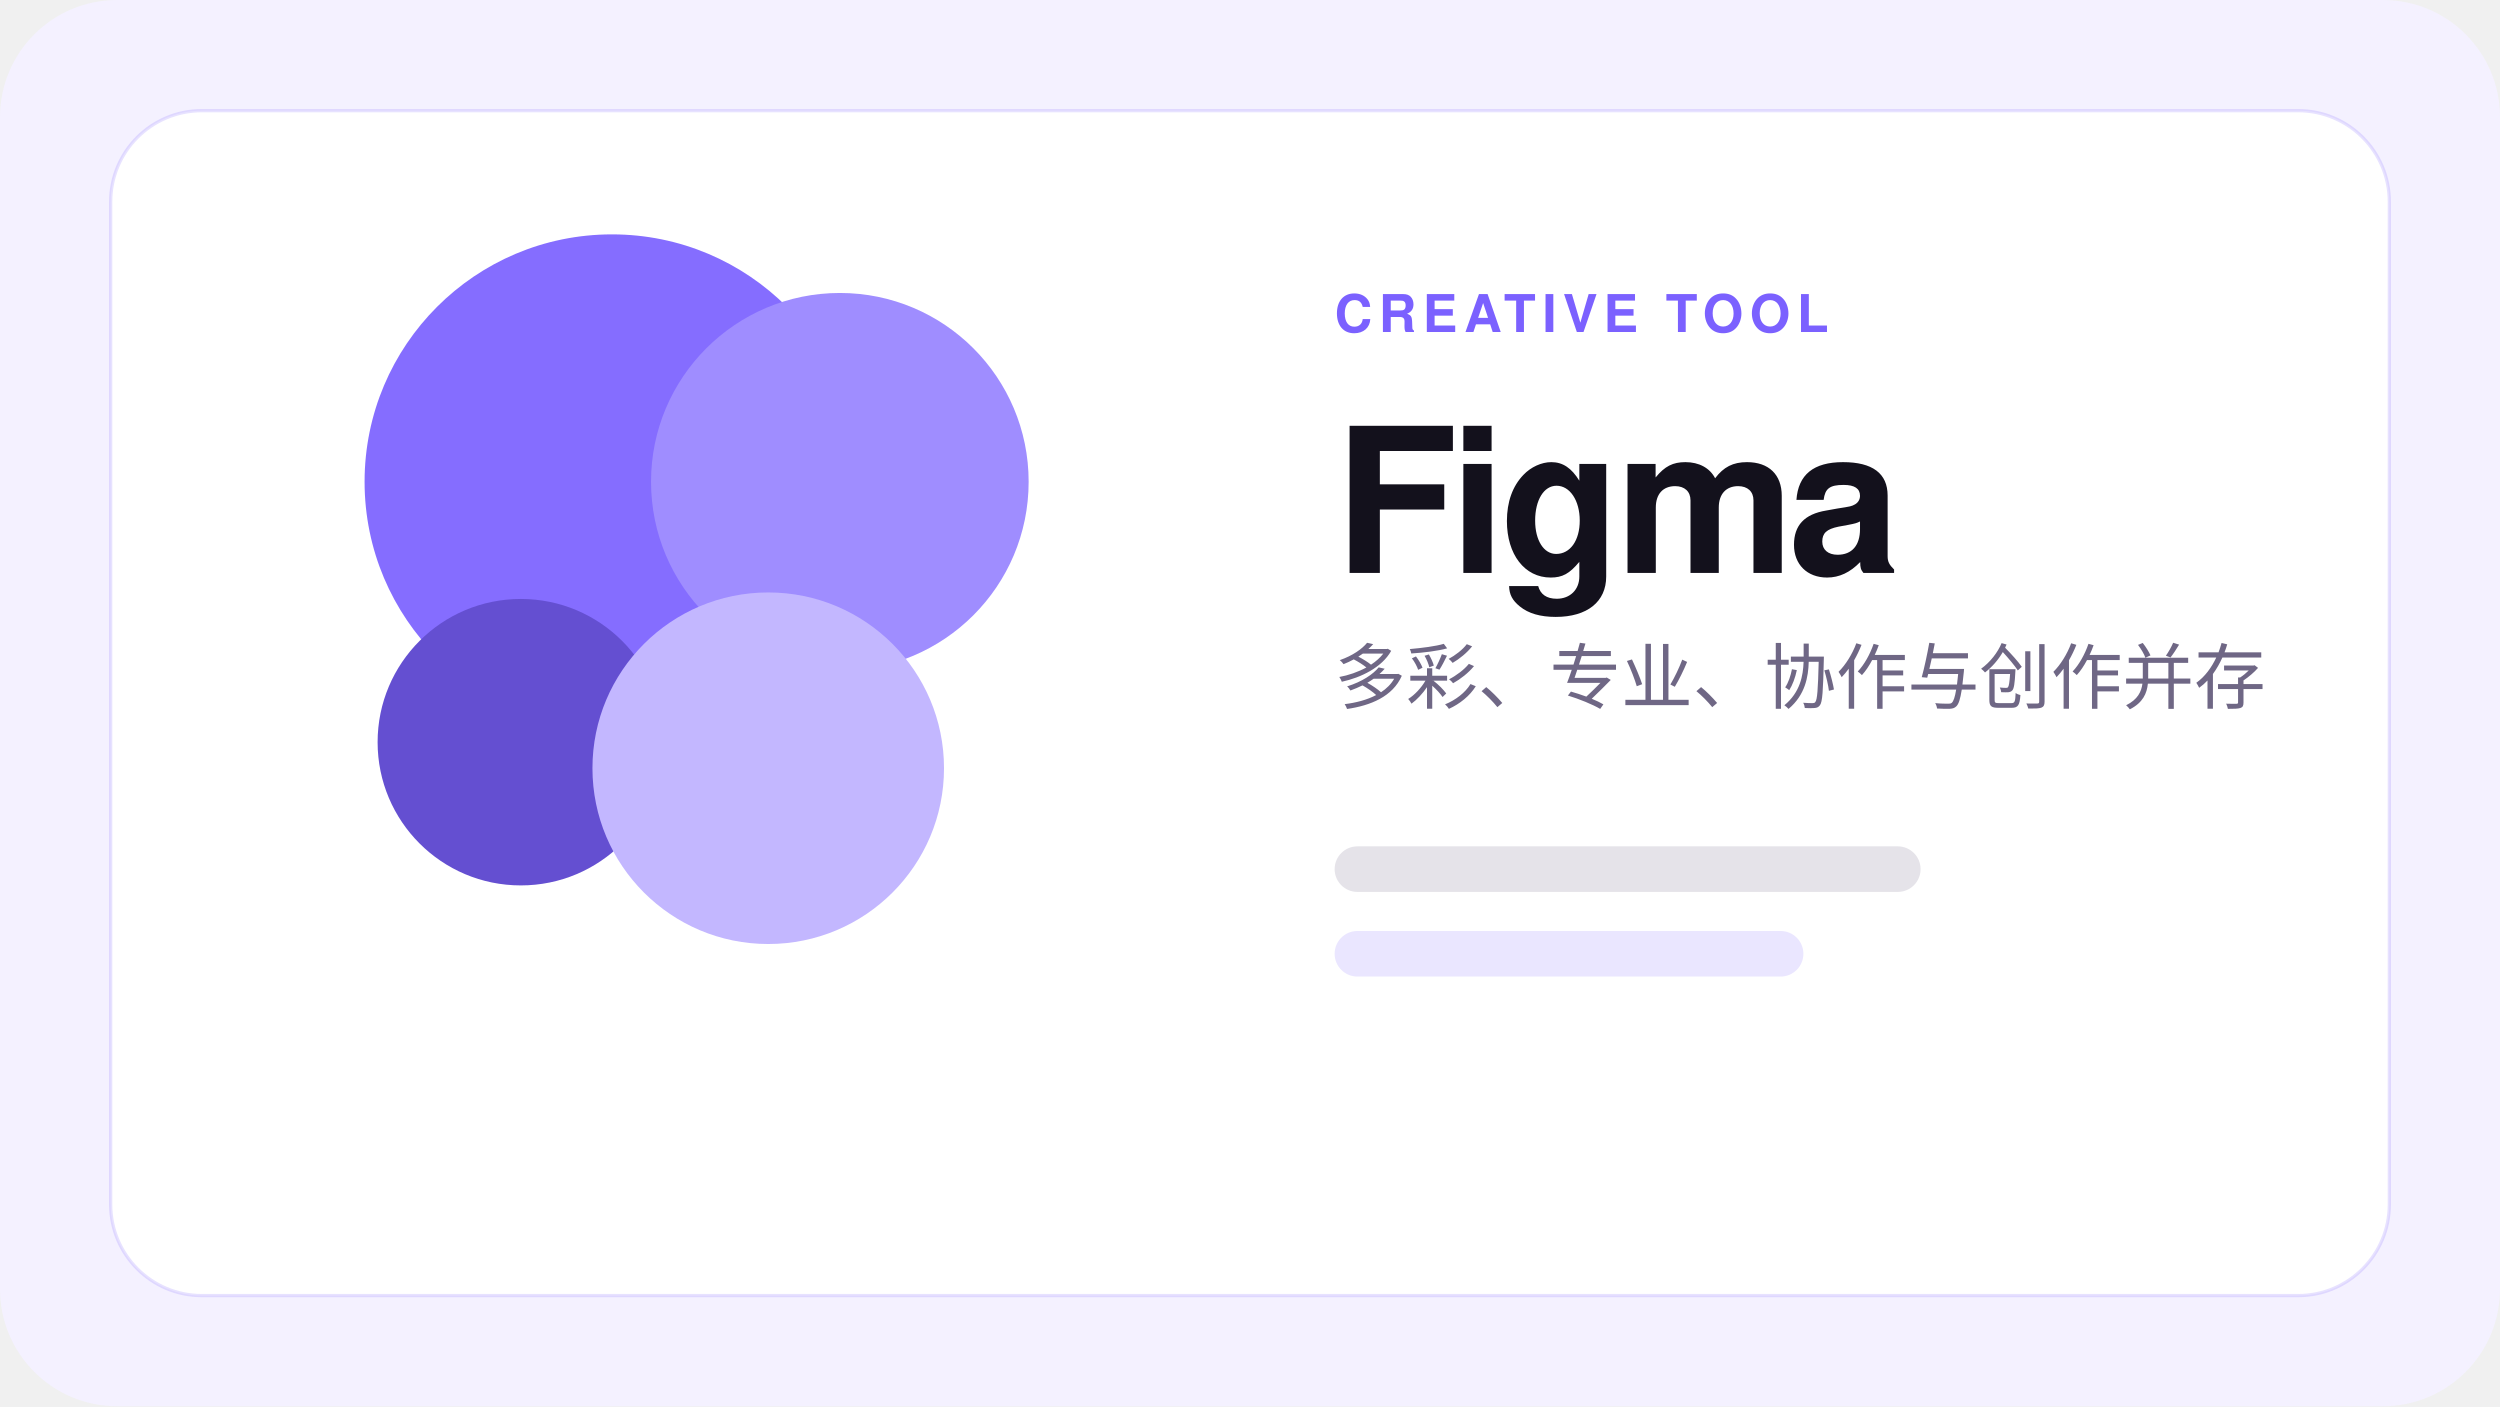
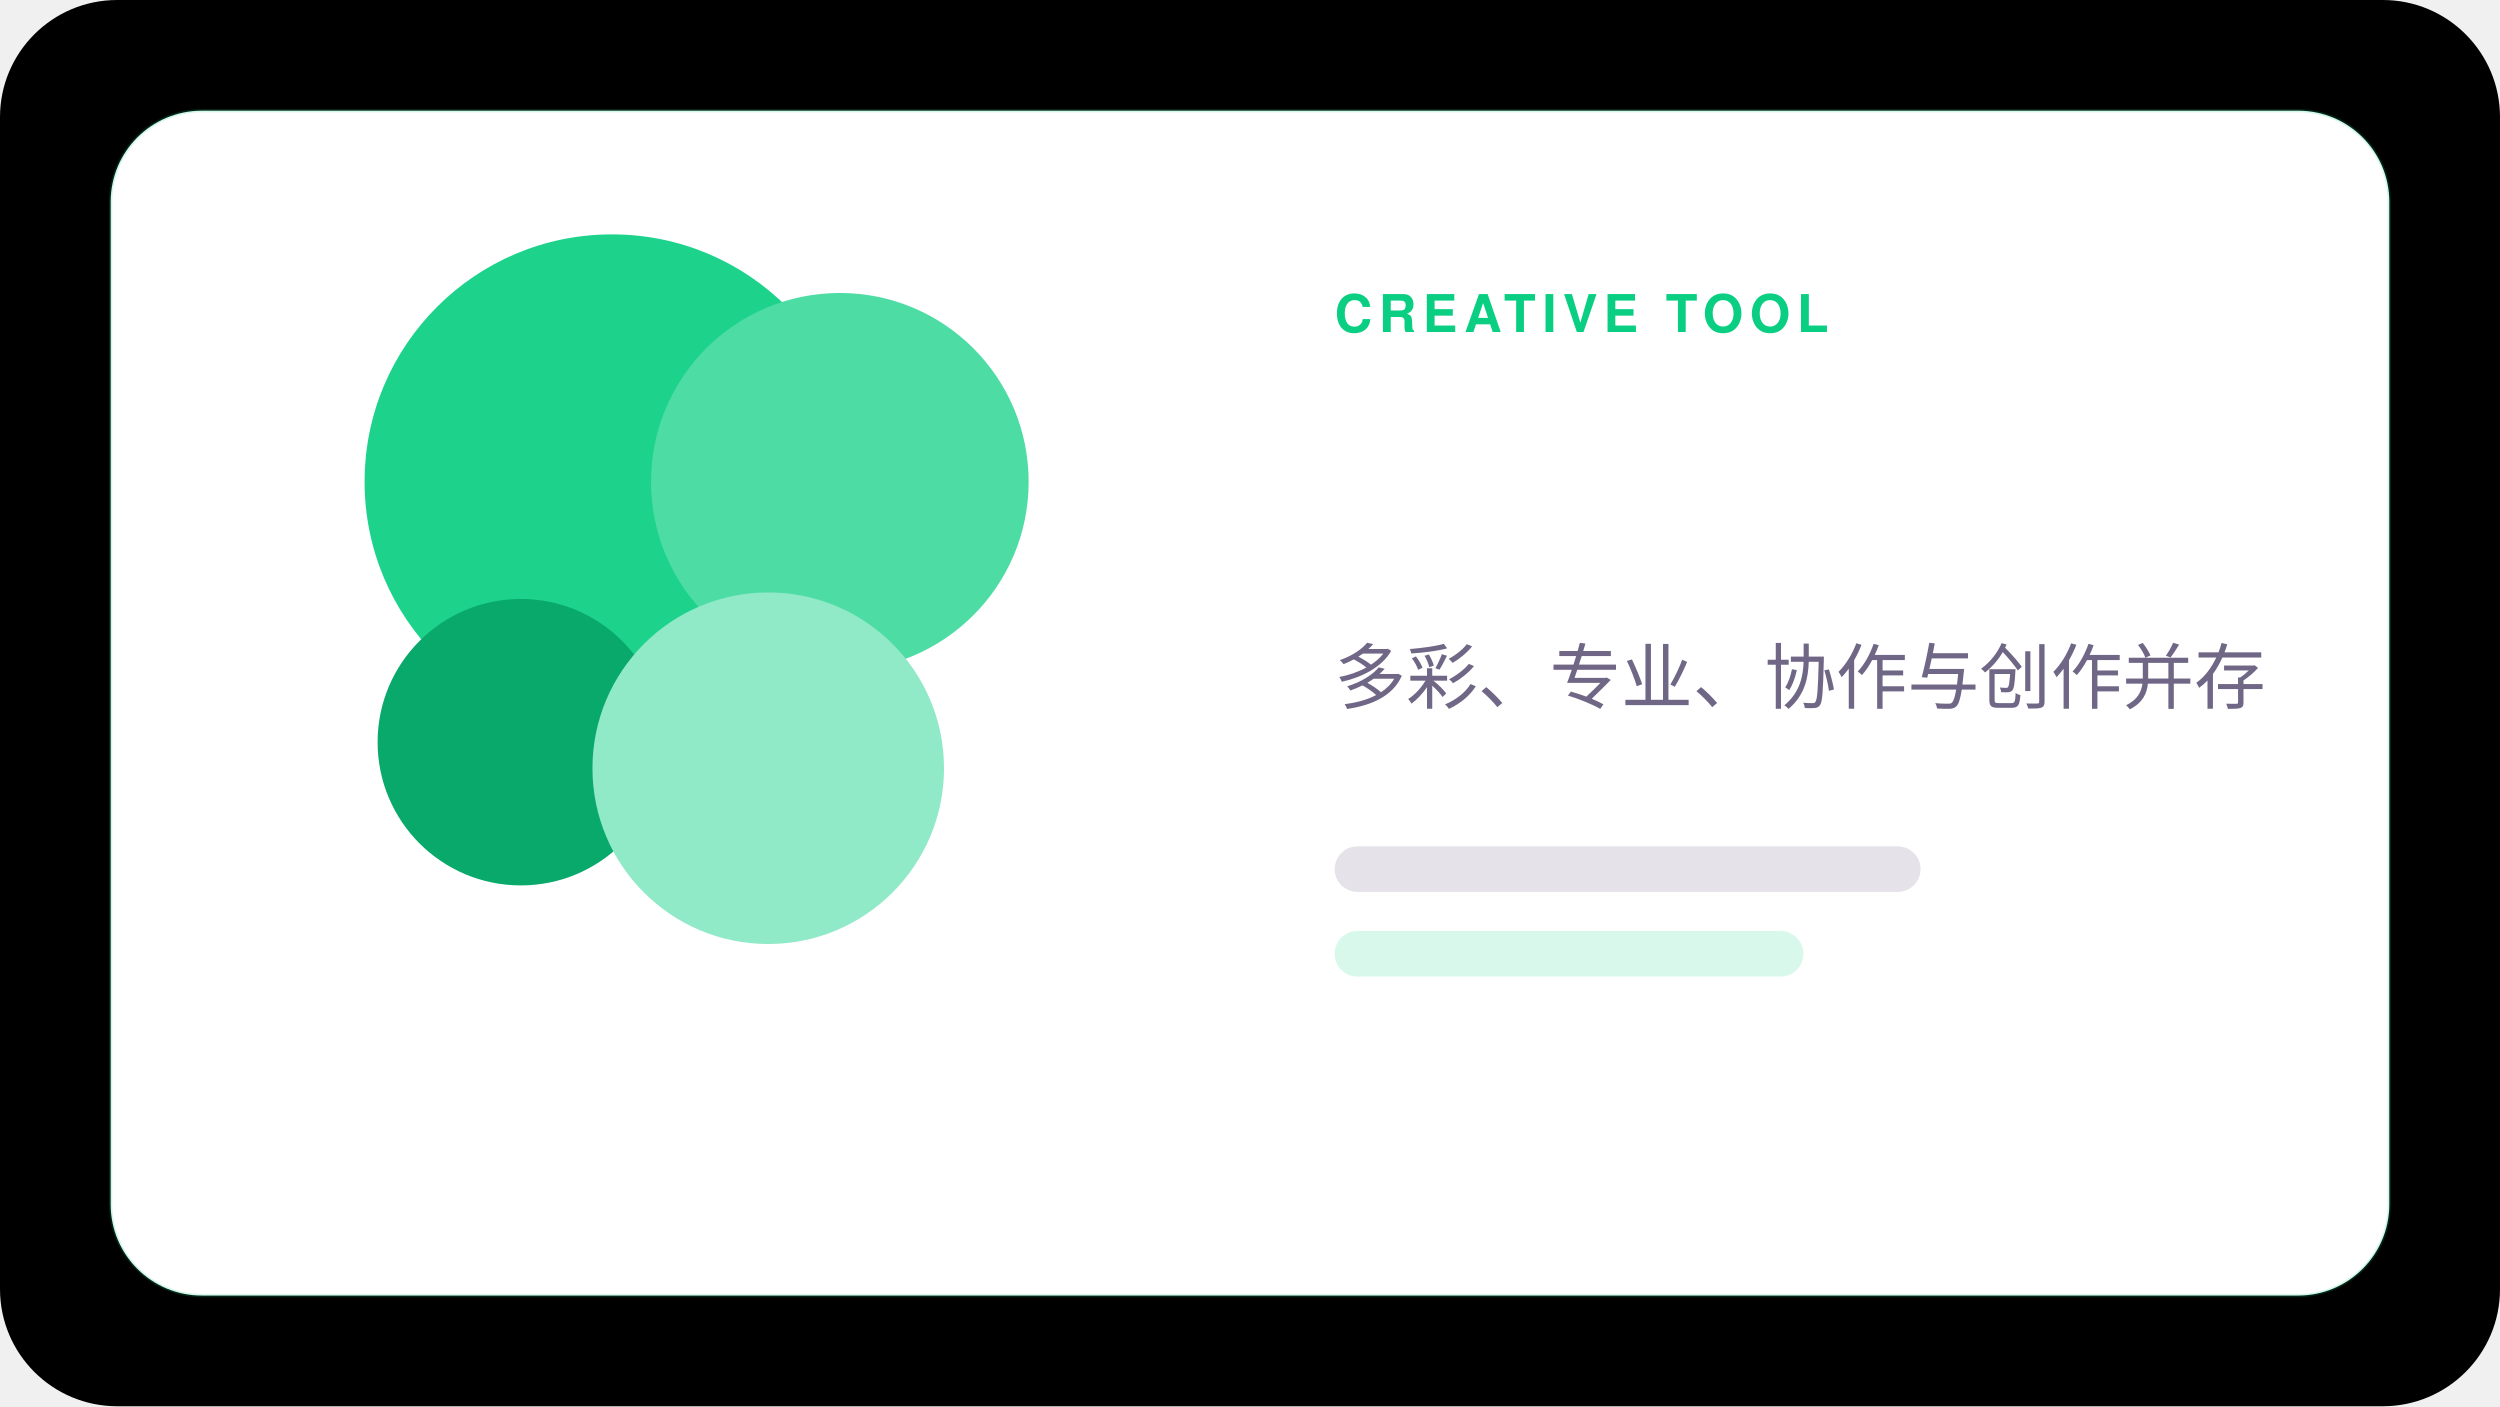
<svg xmlns="http://www.w3.org/2000/svg" width="768" height="432" viewBox="0 0 768 432" fill="none">
-   <rect width="768" height="432" rx="36" fill="#f4f1ff" />
-   <rect x="34" y="34" width="700" height="364" rx="28" fill="#ffffff" stroke="#7b61ff" stroke-opacity="0.18" />
-   <circle cx="188" cy="148" r="76" fill="#7b61ff" fill-opacity="0.92" />
-   <circle cx="258" cy="148" r="58" fill="#9f8dff" />
-   <circle cx="160" cy="228" r="44" fill="#644fd1" />
-   <circle cx="236" cy="236" r="54" fill="#c3b7ff" />
-   <text x="410" y="102" fill="#7b61ff" font-family="Helvetica, Arial, sans-serif" font-size="16" font-weight="700" letter-spacing="2">CREATIVE TOOL</text>
-   <text x="410" y="176" fill="#13111c" font-family="Helvetica, Arial, sans-serif" font-size="62" font-weight="800" letter-spacing="-2">Figma</text>
+   <rect width="768" height="432" rx="36" fill="#000000" />
+   <rect x="34" y="34" width="700" height="364" rx="28" fill="#FFFFFF" stroke="#0ACF83" stroke-opacity="0.18" />
+   <circle cx="188" cy="148" r="76" fill="#0ACF83" fill-opacity="0.92" />
+   <circle cx="258" cy="148" r="58" fill="#4edca5" />
+   <circle cx="160" cy="228" r="44" fill="#08a96b" />
+   <circle cx="236" cy="236" r="54" fill="#90e9c7" />
+   <text x="410" y="102" fill="#0ACF83" font-family="Helvetica, Arial, sans-serif" font-size="16" font-weight="700" letter-spacing="2">CREATIVE TOOL</text>
+   <text x="410" y="176" fill="#FFFFFF" font-family="Helvetica, Arial, sans-serif" font-size="62" font-weight="800" letter-spacing="-2">Figma</text>
  <text x="410" y="216" fill="#6f6785" font-family="Helvetica, Arial, sans-serif" font-size="22" font-weight="500">多彩、专业、协作与创作并存</text>
  <rect x="410" y="260" width="180" height="14" rx="7" fill="#6f6785" fill-opacity="0.18" />
-   <rect x="410" y="286" width="144" height="14" rx="7" fill="#7b61ff" fill-opacity="0.16" />
+   <rect x="410" y="286" width="144" height="14" rx="7" fill="#0ACF83" fill-opacity="0.16" />
</svg>
